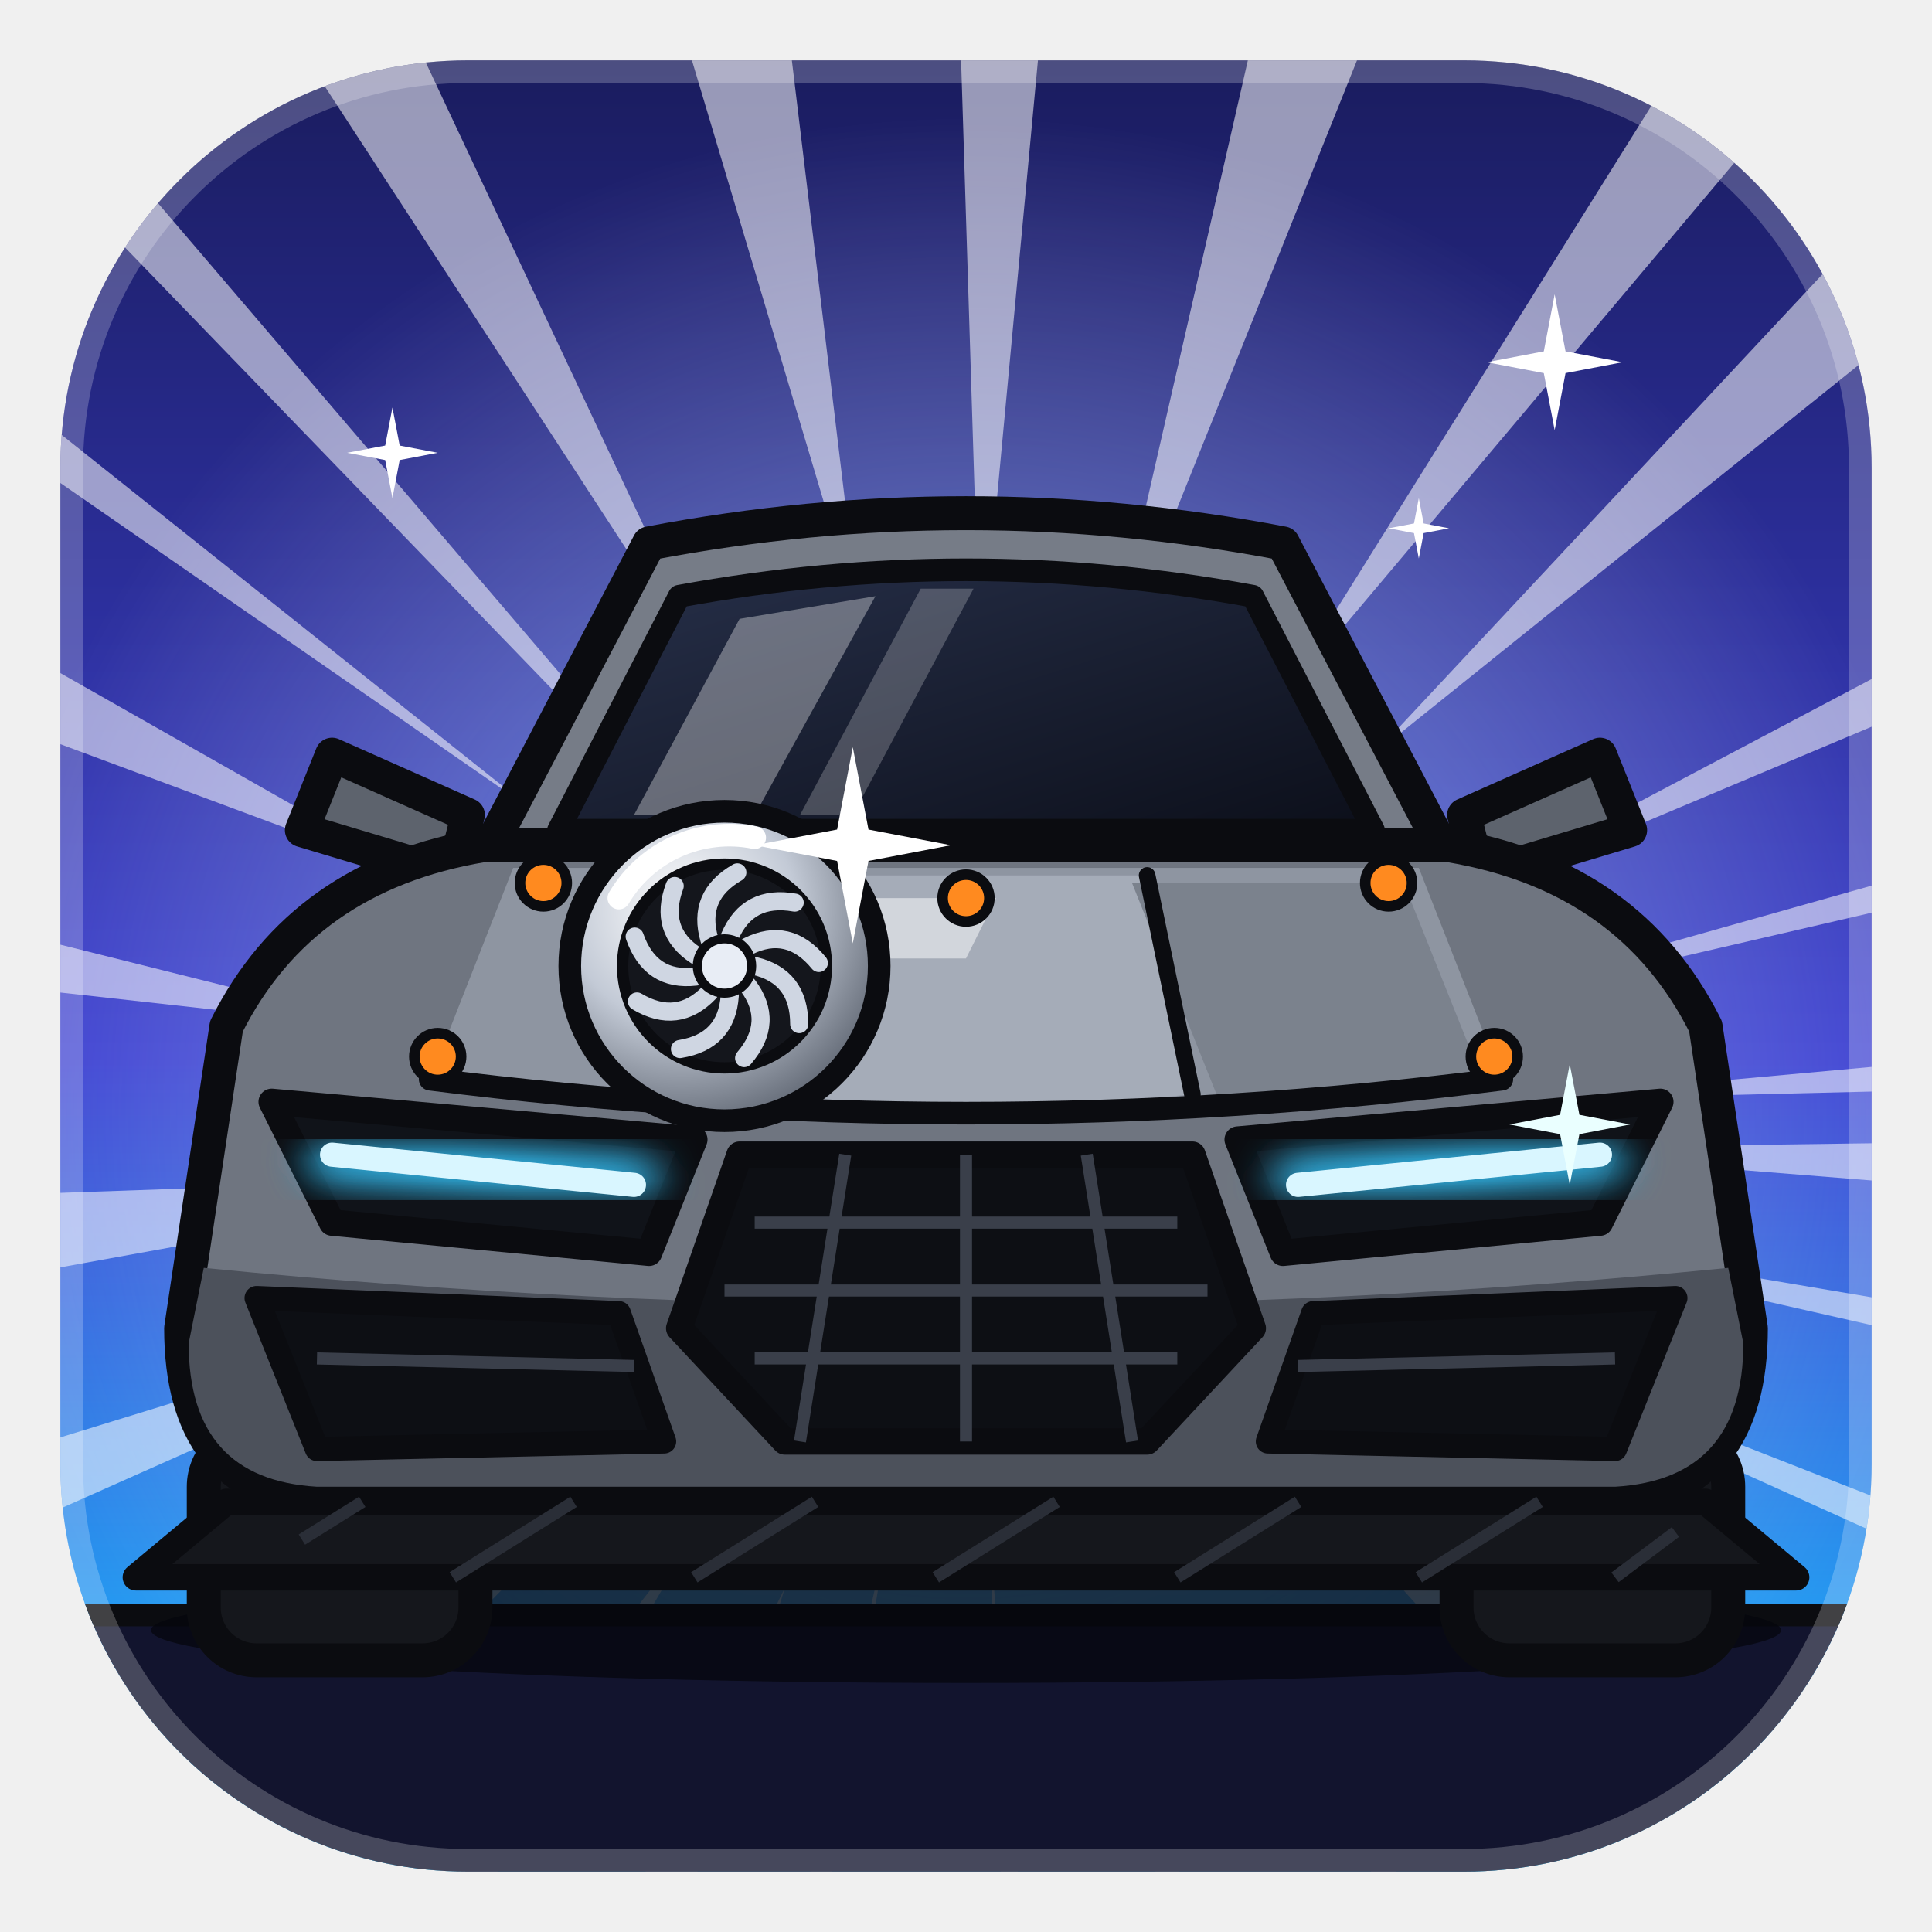
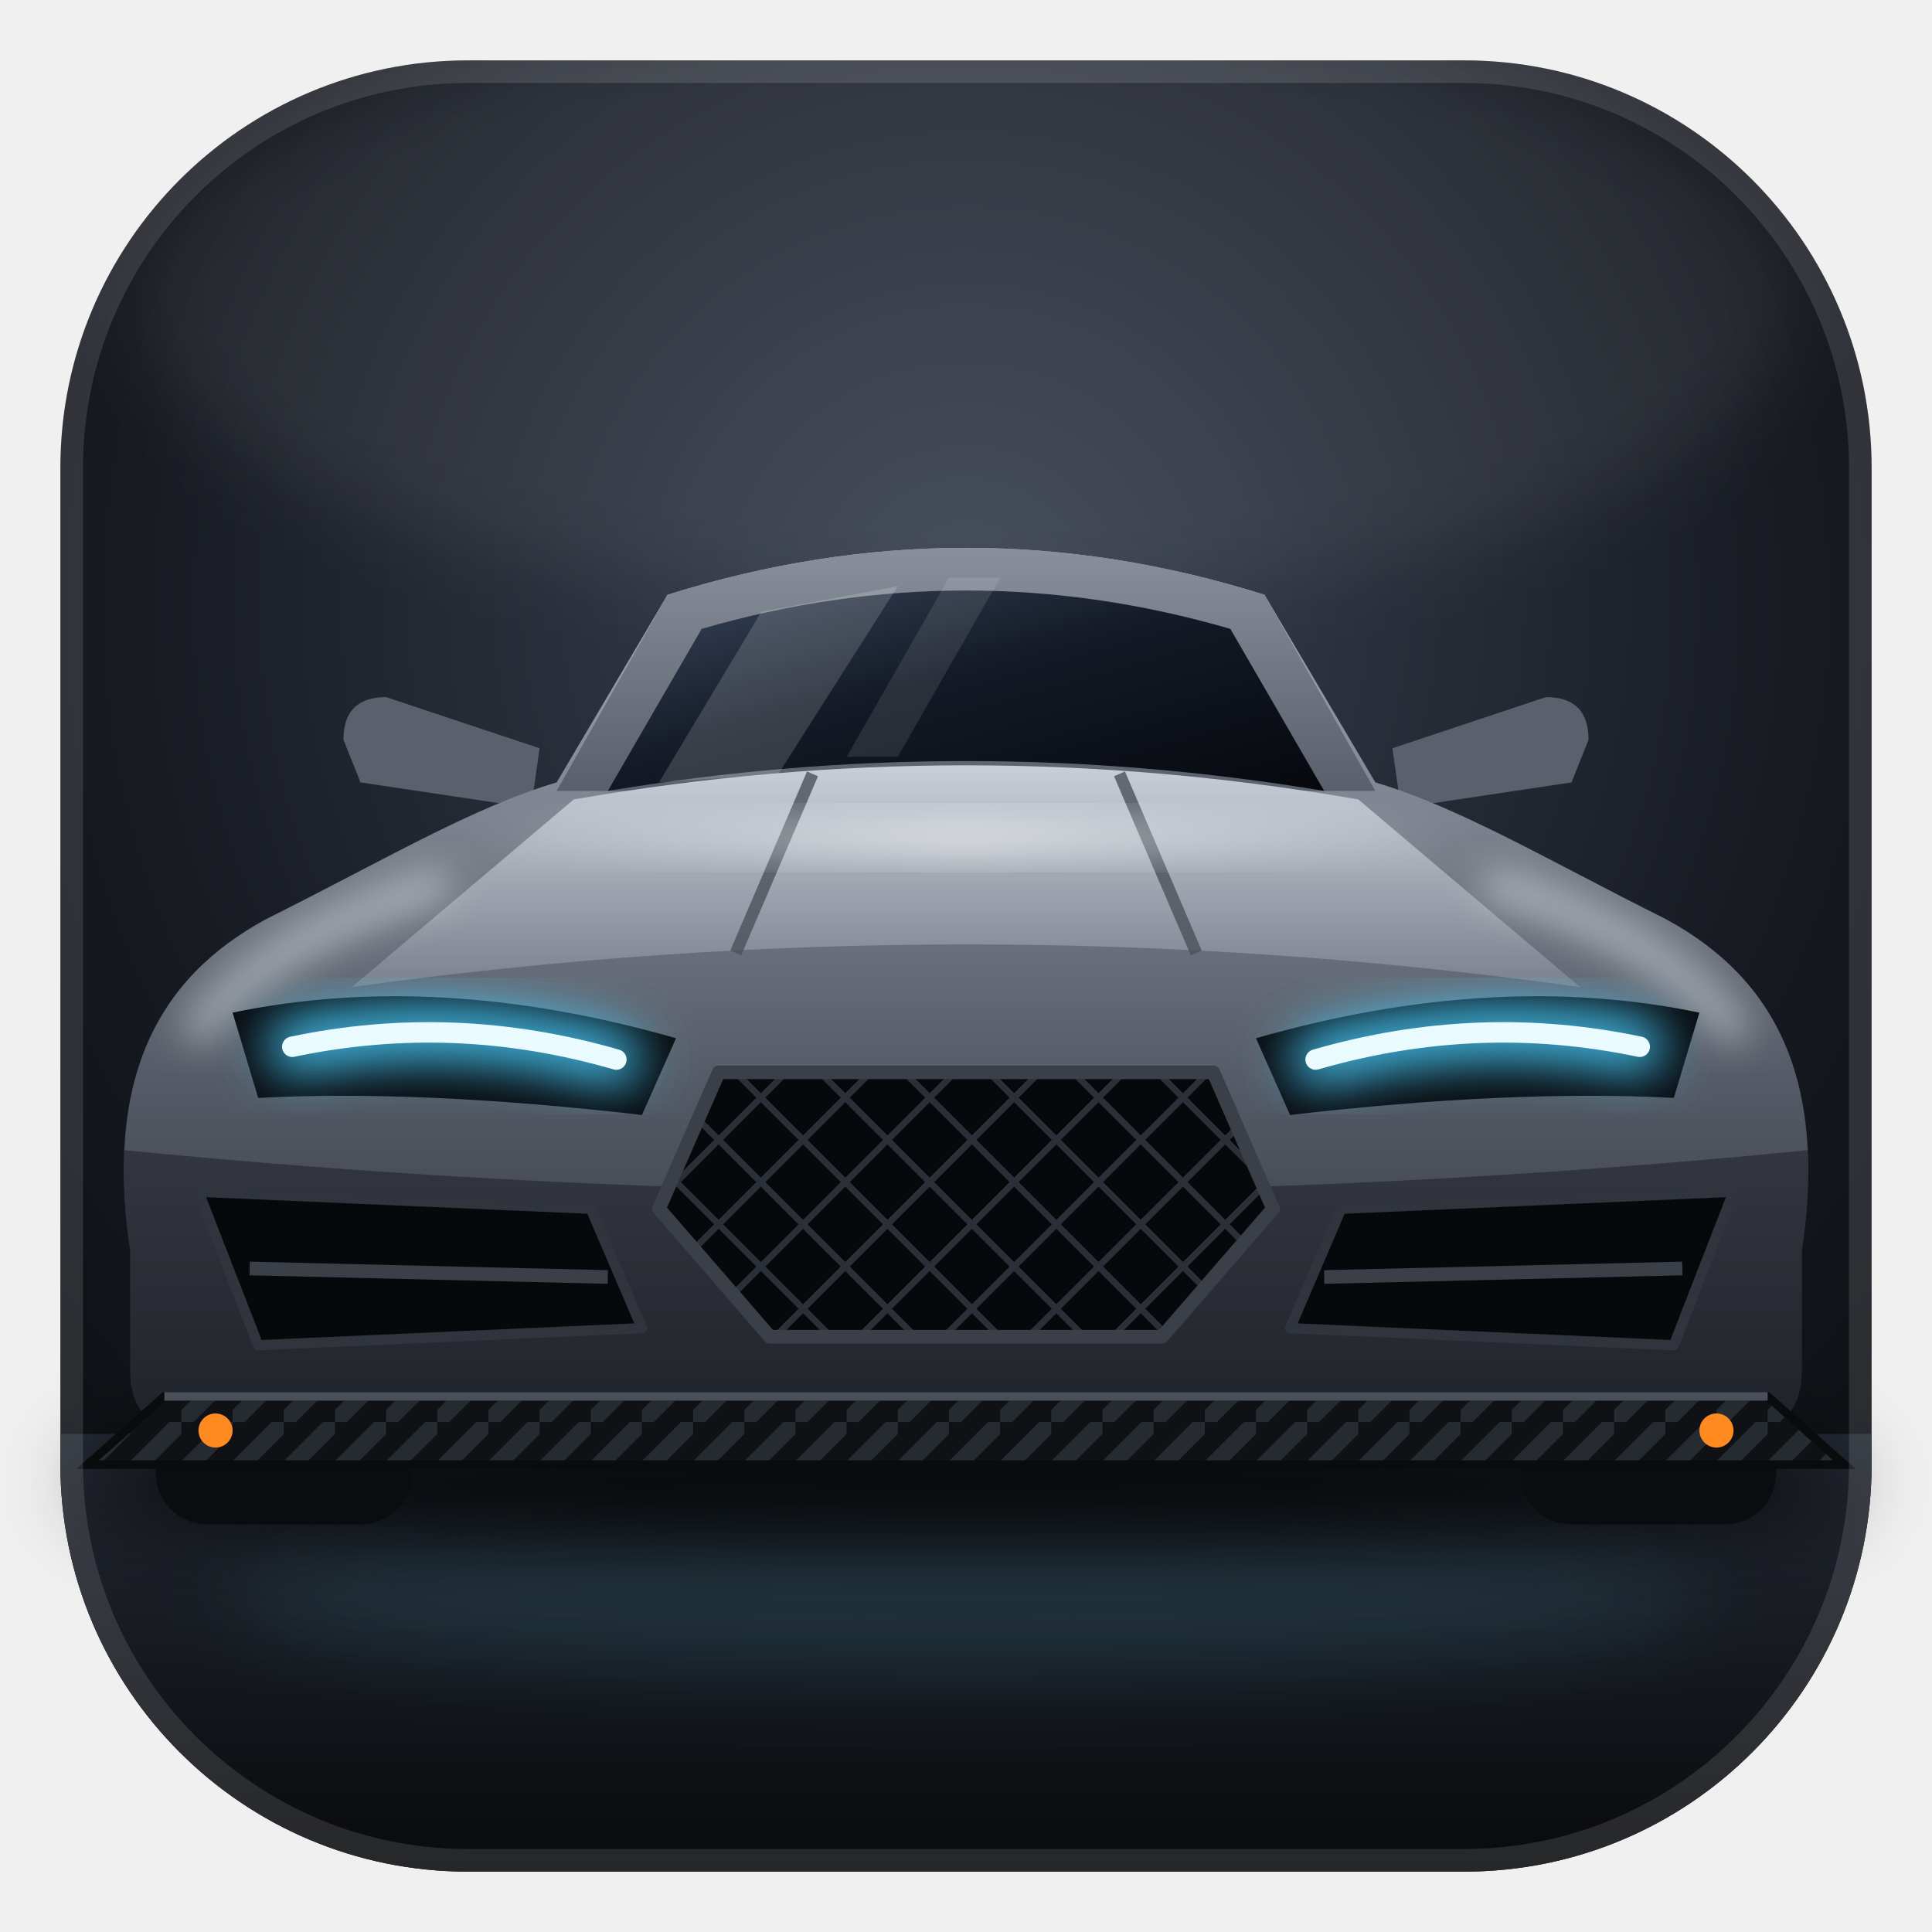
<svg xmlns="http://www.w3.org/2000/svg" viewBox="0 0 256 256" width="256" height="256">
  <defs>
-     <linearGradient id="sky" x1="0" y1="0" x2="0" y2="1">
-       <stop offset="0" stop-color="#1a1c5e" />
-       <stop offset="0.55" stop-color="#3b3fd1" />
-       <stop offset="1" stop-color="#19c2ff" />
+     <radialGradient id="bg" cx="0.5" cy="0.3" r="0.85">
+       <stop offset="0" stop-color="#3a4252" />
+       <stop offset="0.55" stop-color="#171a21" />
+       <stop offset="1" stop-color="#07080b" />
+     </radialGradient>
+     <linearGradient id="floor" x1="0" y1="0" x2="0" y2="1">
+       <stop offset="0" stop-color="#232832" />
+       <stop offset="1" stop-color="#090a0d" />
    </linearGradient>
-     <radialGradient id="burst" cx="0.5" cy="0.58" r="0.55">
-       <stop offset="0" stop-color="#ffffff" stop-opacity="0.95" />
-       <stop offset="0.45" stop-color="#bfeaff" stop-opacity="0.35" />
+     <linearGradient id="paint" x1="0" y1="0" x2="0" y2="1">
+       <stop offset="0" stop-color="#aab1bd" />
+       <stop offset="0.28" stop-color="#7f8691" />
+       <stop offset="0.6" stop-color="#555b66" />
+       <stop offset="1" stop-color="#2a2e36" />
+     </linearGradient>
+     <linearGradient id="hood" x1="0" y1="0" x2="0" y2="1">
+       <stop offset="0" stop-color="#c9cfd9" />
+       <stop offset="1" stop-color="#7b828d" />
+     </linearGradient>
+     <linearGradient id="roof" x1="0" y1="0" x2="0" y2="1">
+       <stop offset="0" stop-color="#8a909b" />
+       <stop offset="1" stop-color="#5a606b" />
+     </linearGradient>
+     <linearGradient id="glass" x1="0" y1="0" x2="1" y2="1">
+       <stop offset="0" stop-color="#3a475e" />
+       <stop offset="0.45" stop-color="#141a26" />
+       <stop offset="1" stop-color="#06080d" />
+     </linearGradient>
+     <linearGradient id="sheen" x1="0" y1="0" x2="1" y2="0">
+       <stop offset="0" stop-color="#ffffff" stop-opacity="0" />
+       <stop offset="0.5" stop-color="#ffffff" stop-opacity="0.55" />
      <stop offset="1" stop-color="#ffffff" stop-opacity="0" />
-     </radialGradient>
-     <linearGradient id="glass" x1="0" y1="0" x2="1" y2="1">
-       <stop offset="0" stop-color="#27304a" />
-       <stop offset="1" stop-color="#0c0f1a" />
    </linearGradient>
-     <radialGradient id="chrome" cx="0.35" cy="0.3" r="0.8">
-       <stop offset="0" stop-color="#ffffff" />
-       <stop offset="0.5" stop-color="#c3cad6" />
-       <stop offset="1" stop-color="#5d6470" />
-     </radialGradient>
+     <pattern id="mesh" width="7" height="7" patternUnits="userSpaceOnUse" patternTransform="rotate(45)">
+       <rect width="7" height="7" fill="#07080b" />
+       <path d="M0 0 H7 M0 0 V7" stroke="#2b3038" stroke-width="1.5" />
+     </pattern>
+     <pattern id="carbon" width="6" height="6" patternUnits="userSpaceOnUse">
+       <rect width="6" height="6" fill="#0f1114" />
+       <path d="M0 6 L6 0" stroke="#262a31" stroke-width="2" />
+     </pattern>
+     <filter id="soft" x="-30%" y="-30%" width="160%" height="160%">
+       <feGaussianBlur stdDeviation="2.2" />
+     </filter>
+     <filter id="glow" x="-60%" y="-200%" width="220%" height="500%">
+       <feGaussianBlur stdDeviation="3" />
+     </filter>
+     <filter id="shadow" x="-20%" y="-100%" width="140%" height="300%">
+       <feGaussianBlur stdDeviation="5" />
+     </filter>
    <clipPath id="tile">
      <rect x="8" y="8" width="240" height="240" rx="54" />
    </clipPath>
-     <filter id="glow" x="-50%" y="-50%" width="200%" height="200%">
-       <feGaussianBlur stdDeviation="2.6" />
-     </filter>
+     <clipPath id="body">
+       <path id="bodyp" d="M30 172 C27 152 33 140 46 133 C60 126 70 120 80 117 L93 95 Q128 84 163 95 L176 117 C186 120 196 126 210 133 C223 140 229 152 226 172 L226 186 Q226 194 216 194 L40 194 Q30 194 30 186 Z" />
+     </clipPath>
  </defs>
  <g clip-path="url(#tile)">
-     <rect x="8" y="8" width="240" height="240" fill="url(#sky)" />
-     <rect x="8" y="8" width="240" height="240" fill="url(#burst)" />
-     <g fill="#ffffff" fill-opacity="0.55">
-       <path d="M195.4 152.2 L358.0 150.0 L357.5 165.2 Z" />
-       <path d="M184.1 161.1 L354.5 189.9 L352.6 199.3 Z" />
-       <path d="M169.8 167.6 L341.7 234.9 L338.1 243.5 Z" />
-       <path d="M166.6 177.3 L320.8 275.4 L310.6 289.8 Z" />
-       <path d="M162.2 184.4 L296.2 306.8 L283.9 319.1 Z" />
-       <path d="M166.4 218.0 L246.6 347.0 L235.4 353.4 Z" />
-       <path d="M148.8 226.4 L198.3 369.0 L178.3 374.4 Z" />
-       <path d="M131.2 204.3 L145.9 379.3 L136.8 379.8 Z" />
-       <path d="M117.4 204.1 L89.4 376.7 L78.4 374.6 Z" />
-       <path d="M104.0 210.4 L55.4 368.2 L31.2 358.6 Z" />
-       <path d="M92.3 202.8 L8.4 346.5 L-9.9 334.1 Z" />
-       <path d="M91.0 185.7 L-34.1 313.1 L-40.7 306.4 Z" />
-       <path d="M82.4 181.3 L-54.8 289.5 L-67.9 270.5 Z" />
-       <path d="M76.7 169.3 L-83.4 240.6 L-90.8 220.9 Z" />
-       <path d="M75.5 155.7 L-98.9 187.3 L-101.7 161.9 Z" />
-       <path d="M53.7 136.6 L-100.0 119.5 L-96.3 99.1 Z" />
-       <path d="M56.1 116.5 L-85.3 63.9 L-75.1 42.0 Z" />
-       <path d="M70.8 107.5 L-59.7 17.1 L-53.4 8.6 Z" />
-       <path d="M97.4 116.4 L-30.9 -16.3 L-22.5 -23.9 Z" />
-       <path d="M96.5 93.5 L6.2 -45.1 L26.1 -56.2 Z" />
-       <path d="M113.9 82.4 L67.8 -72.0 L94.6 -77.6 Z" />
-       <path d="M129.9 89.6 L124.6 -80.0 L145.7 -79.3 Z" />
-       <path d="M146.2 91.7 L183.9 -73.1 L209.2 -65.2 Z" />
-       <path d="M168.8 94.0 L254.1 -42.4 L272.4 -29.0 Z" />
-       <path d="M182.0 100.0 L288.9 -14.4 L304.0 2.0 Z" />
-       <path d="M189.5 120.9 L332.7 45.2 L338.8 58.1 Z" />
-       <path d="M176.5 137.5 L349.7 88.7 L351.8 96.9 Z" />
-       <path d="M199.5 145.8 L357.2 131.4 L357.9 142.0 Z" />
+     <rect x="8" y="8" width="240" height="240" fill="url(#bg)" />
+     <rect x="8" y="190" width="240" height="58" fill="url(#floor)" />
+     <ellipse cx="128" cy="40" rx="110" ry="40" fill="#ffffff" fill-opacity="0.07" filter="url(#shadow)" />
+   </g>
+   <g transform="translate(128 150) scale(1.13) translate(-128 -158)">
+     <g clip-path="url(#tile)">
+       <ellipse cx="128" cy="212" rx="86" ry="9" fill="#5fd8ff" fill-opacity="0.12" filter="url(#shadow)" />
+       <ellipse cx="128" cy="199" rx="104" ry="7" fill="#000000" fill-opacity="0.85" filter="url(#shadow)" />
    </g>
-     <path d="M8 214 L248 214 L248 248 L8 248 Z" fill="#12142e" />
-     <path d="M8 214 L248 214" stroke="#0b0c10" stroke-width="3" />
-     <ellipse cx="128" cy="216" rx="108" ry="7" fill="#05060c" fill-opacity="0.75" />
+     <rect x="33" y="180" width="30" height="24" rx="6" fill="#0b0c0f" />
+     <rect x="193" y="180" width="30" height="24" rx="6" fill="#0b0c0f" />
+     <path d="M78 113 L60 107 Q55 107 55 112 L57 117 L77 120 Z" fill="#5b616c" />
+     <path d="M178 113 L196 107 Q201 107 201 112 L199 117 L179 120 Z" fill="#5b616c" />
+     <use href="#bodyp" fill="url(#paint)" />
+     <g clip-path="url(#body)">
+       <path d="M93 95 Q128 84 163 95 L176 118 L80 118 Z" fill="url(#roof)" />
+       <path d="M97 99 Q128 90 159 99 L170 118 Q128 111 86 118 Z" fill="url(#glass)" />
+       <path d="M104 97 L120 94 L106 116 L92 117 Z" fill="#ffffff" fill-opacity="0.16" />
+       <path d="M126 93 L132 93 L120 114 L114 114 Z" fill="#ffffff" fill-opacity="0.10" />
+       <path d="M82 119 Q128 111 174 119 L200 141 Q128 131 56 141 Z" fill="url(#hood)" />
+       <path d="M110 116 L101 137 M146 116 L155 137" stroke="#4b515b" stroke-width="1.4" fill="none" stroke-opacity="0.8" />
+       <rect x="70" y="121" width="116" height="5" fill="url(#sheen)" filter="url(#soft)" />
+       <path d="M38 146 C44 138 54 133 66 129" stroke="#ffffff" stroke-opacity="0.55" stroke-width="3" fill="none" stroke-linecap="round" filter="url(#soft)" />
+       <path d="M218 146 C212 138 202 133 190 129" stroke="#ffffff" stroke-opacity="0.55" stroke-width="3" fill="none" stroke-linecap="round" filter="url(#soft)" />
+       <path d="M28 160 Q128 170 228 160 L228 196 L28 196 Z" fill="#14161b" fill-opacity="0.45" />
+     </g>
+     <path d="M42 144 Q66 139 94 147 L90 156 Q64 153 45 154 Z" fill="#090a0d" />
+     <path d="M214 144 Q190 139 162 147 L166 156 Q192 153 211 154 Z" fill="#090a0d" />
+     <g fill="none" stroke-linecap="round">
+       <path d="M49 148 Q68 144 87 149.5 M207 148 Q188 144 169 149.5" stroke="#49cfff" stroke-width="6" filter="url(#glow)" />
+       <path d="M49 148 Q68 144 87 149.5 M207 148 Q188 144 169 149.5" stroke="#e9fbff" stroke-width="2.4" />
+     </g>
+     <path d="M99 151 L157 151 L164 167 L151 182 L105 182 L92 167 Z" fill="url(#mesh)" stroke="#3a3f48" stroke-width="1.6" stroke-linejoin="round" />
+     <path d="M38 165 L84 167 L90 181 L45 183 Z" fill="#07080b" stroke="#30343c" stroke-width="1.2" stroke-linejoin="round" />
+     <path d="M218 165 L172 167 L166 181 L211 183 Z" fill="#07080b" stroke="#30343c" stroke-width="1.2" stroke-linejoin="round" />
+     <path d="M44 174 L86 175 M212 174 L170 175" stroke="#3b4048" stroke-width="1.6" />
+     <path d="M34 189 L222 189 L231 197 L25 197 Z" fill="url(#carbon)" stroke="#0a0b0d" stroke-width="1" />
+     <path d="M34 189 L222 189" stroke="#4a505a" stroke-width="1" />
+     <circle cx="40" cy="193" r="2" fill="#ff8a1f" />
+     <circle cx="216" cy="193" r="2" fill="#ff8a1f" />
  </g>
-   <g stroke="#0b0c10" stroke-width="4.5" stroke-linejoin="round" stroke-linecap="round">
-     <rect x="27" y="190" width="36" height="30" rx="7" fill="#15171c" />
-     <rect x="193" y="190" width="36" height="30" rx="7" fill="#15171c" />
-     <path d="M62 108 L44 100 L40 110 L60 116 Z" fill="#5d636d" />
-     <path d="M194 108 L212 100 L216 110 L196 116 Z" fill="#5d636d" />
-     <path d="M86 72 Q128 64 170 72 L192 114 L64 114 Z" fill="#767c87" />
-     <path d="M90 79 Q128 72 166 79 L182 110 L74 110 Z" fill="url(#glass)" stroke-width="3" />
-     <path d="M64 112 L192 112 Q216 116 226 136 L232 176 Q232 197 214 199 L42 199 Q24 197 24 176 L30 136 Q40 116 64 112 Z" fill="#6f7580" />
-   </g>
-   <path d="M68 115 L188 115 L199 143 Q128 152 57 143 Z" fill="#8e95a1" />
-   <path d="M104 116 L152 116 L158 145 Q128 148 98 145 Z" fill="#a5acb8" />
-   <path d="M27 168 Q128 178 229 168 L231 178 Q231 196 214 197 L42 197 Q25 196 25 178 Z" fill="#4c515b" />
-   <path d="M150 117 L186 117 L196 142 Q178 146 162 147 Z" fill="#7b828d" />
-   <path d="M98 82 L116 79 L100 108 L84 108 Z" fill="#ffffff" fill-opacity="0.34" />
-   <path d="M122 78 L129 78 L113 108 L106 108 Z" fill="#ffffff" fill-opacity="0.22" />
-   <path d="M108 119 L132 119 L128 127 L106 127 Z" fill="#ffffff" fill-opacity="0.5" />
-   <g stroke="#0b0c10" stroke-linejoin="round" stroke-linecap="round">
-     <path d="M104 116 L98 145 M152 116 L158 145" stroke-width="2.2" fill="none" />
-     <path d="M57 143 Q128 152 199 143" stroke-width="3" fill="none" />
-     <path d="M36 146 L92 151 L86 166 L44 162 Z" fill="#101319" stroke-width="3.5" />
-     <path d="M220 146 L164 151 L170 166 L212 162 Z" fill="#101319" stroke-width="3.5" />
-     <path d="M98 153 L158 153 L166 176 L152 191 L104 191 L90 176 Z" fill="#0d0f14" stroke-width="3.5" />
-     <path d="M34 172 L82 174 L88 191 L42 192 Z" fill="#0d0f14" stroke-width="3.2" />
-     <path d="M222 172 L174 174 L168 191 L214 192 Z" fill="#0d0f14" stroke-width="3.2" />
-     <path d="M30 199 L226 199 L238 209 L18 209 Z" fill="#15171c" stroke-width="3.5" />
-   </g>
-   <g stroke="#3a3f4a" stroke-width="1.6" fill="none">
-     <path d="M100 162 L156 162 M96 171 L160 171 M100 180 L156 180 M112 153 L106 191 M128 153 L128 191 M144 153 L150 191" />
-     <path d="M42 180 L84 181 M214 180 L172 181" />
-     <path d="M40 204 L48 199 M60 209 L76 199 M92 209 L108 199 M124 209 L140 199 M156 209 L172 199 M188 209 L204 199 M214 209 L222 203" stroke="#2a2e37" />
-   </g>
-   <g stroke-linecap="round" fill="none">
-     <path d="M44 153 L84 157 M212 153 L172 157" stroke="#35c8ff" stroke-width="7" filter="url(#glow)" />
-     <path d="M44 153 L84 157 M212 153 L172 157" stroke="#d9f6ff" stroke-width="3.2" />
-   </g>
-   <g>
-     <circle cx="96" cy="128" r="22" fill="#0b0c10" />
-     <circle cx="96" cy="128" r="19" fill="url(#chrome)" />
-     <circle cx="96" cy="128" r="13.5" fill="#14161c" stroke="#0b0c10" stroke-width="1.5" />
-     <path d="M100.0 128.0 Q105.9 129.4 105.9 135.7" stroke="#cfd6e2" stroke-width="2.4" fill="none" stroke-linecap="round" />
-     <path d="M99.1 130.6 Q102.7 135.4 98.6 140.2" stroke="#cfd6e2" stroke-width="2.4" fill="none" stroke-linecap="round" />
-     <path d="M96.7 131.9 Q96.3 138.0 90.1 139.0" stroke="#cfd6e2" stroke-width="2.4" fill="none" stroke-linecap="round" />
-     <path d="M94.0 131.5 Q89.8 135.9 84.4 132.7" stroke="#cfd6e2" stroke-width="2.4" fill="none" stroke-linecap="round" />
-     <path d="M92.2 129.4 Q86.2 130.1 84.1 124.1" stroke="#cfd6e2" stroke-width="2.4" fill="none" stroke-linecap="round" />
-     <path d="M92.2 126.6 Q87.2 123.3 89.4 117.4" stroke="#cfd6e2" stroke-width="2.4" fill="none" stroke-linecap="round" />
-     <path d="M94.0 124.5 Q92.3 118.7 97.7 115.6" stroke="#cfd6e2" stroke-width="2.4" fill="none" stroke-linecap="round" />
-     <path d="M96.7 124.1 Q99.1 118.5 105.3 119.6" stroke="#cfd6e2" stroke-width="2.4" fill="none" stroke-linecap="round" />
-     <path d="M99.1 125.4 Q104.5 122.7 108.5 127.6" stroke="#cfd6e2" stroke-width="2.4" fill="none" stroke-linecap="round" />
-     <circle cx="96" cy="128" r="3.6" fill="#e8edf5" stroke="#0b0c10" stroke-width="1.2" />
-     <path d="M82 119 A17 17 0 0 1 100 111" stroke="#ffffff" stroke-width="3" fill="none" stroke-linecap="round" />
-   </g>
-   <circle cx="72" cy="117" r="3.1" fill="#ff8a1f" stroke="#0b0c10" stroke-width="1.4" />
-   <circle cx="184" cy="117" r="3.1" fill="#ff8a1f" stroke="#0b0c10" stroke-width="1.4" />
-   <circle cx="128" cy="119" r="3.1" fill="#ff8a1f" stroke="#0b0c10" stroke-width="1.4" />
-   <circle cx="58" cy="140" r="3.1" fill="#ff8a1f" stroke="#0b0c10" stroke-width="1.4" />
-   <circle cx="198" cy="140" r="3.1" fill="#ff8a1f" stroke="#0b0c10" stroke-width="1.4" />
-   <path d="M113 99 L115.08 109.92 L126 112 L115.08 114.08 L113 125 L110.92 114.08 L100 112 L110.92 109.92 Z" fill="#ffffff" />
-   <path d="M208 141 L209.28 147.72 L216 149 L209.28 150.28 L208 157 L206.72 150.28 L200 149 L206.72 147.72 Z" fill="#eaffff" />
-   <path d="M52 54 L52.96 59.04 L58 60 L52.96 60.96 L52 66 L51.04 60.96 L46 60 L51.04 59.04 Z" fill="#ffffff" />
-   <path d="M206 39 L207.44 46.56 L215 48 L207.44 49.44 L206 57 L204.56 49.44 L197 48 L204.56 46.56 Z" fill="#ffffff" />
-   <path d="M188 66 L188.64 69.36 L192 70 L188.64 70.64 L188 74 L187.36 70.64 L184 70 L187.36 69.36 Z" fill="#ffffff" />
-   <rect x="9.5" y="9.5" width="237" height="237" rx="52.5" fill="none" stroke="#ffffff" stroke-opacity="0.22" stroke-width="3" />
+   <rect x="9.5" y="9.5" width="237" height="237" rx="52.5" fill="none" stroke="#ffffff" stroke-opacity="0.12" stroke-width="3" />
</svg>
